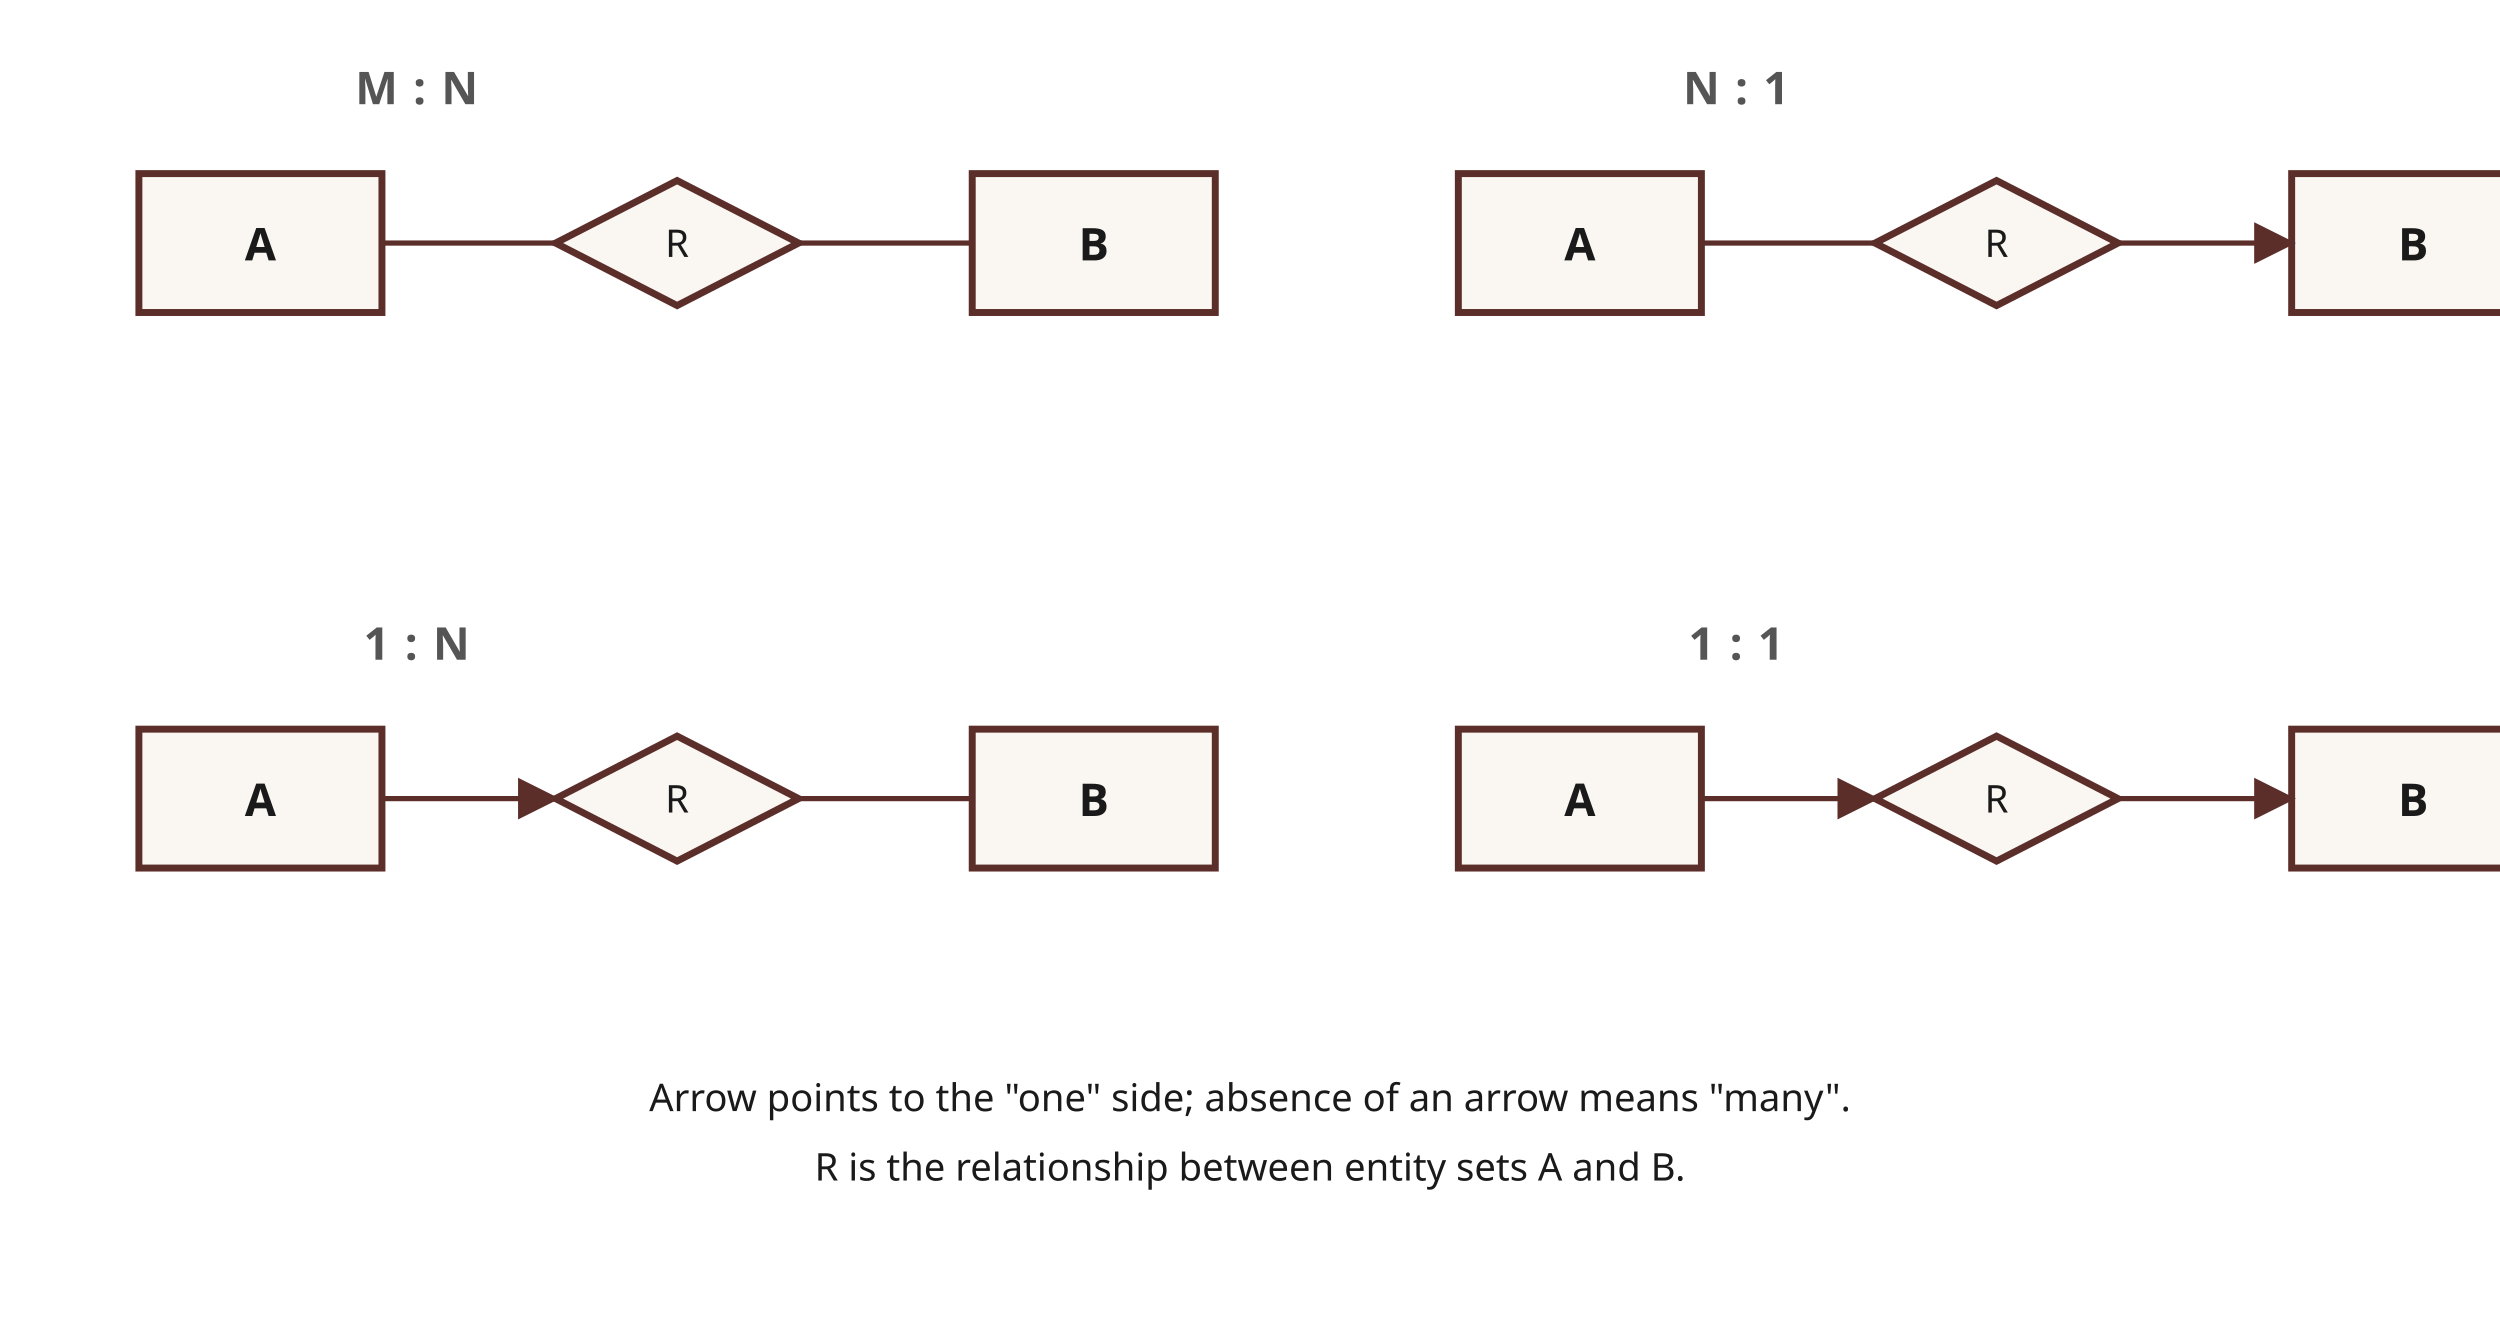
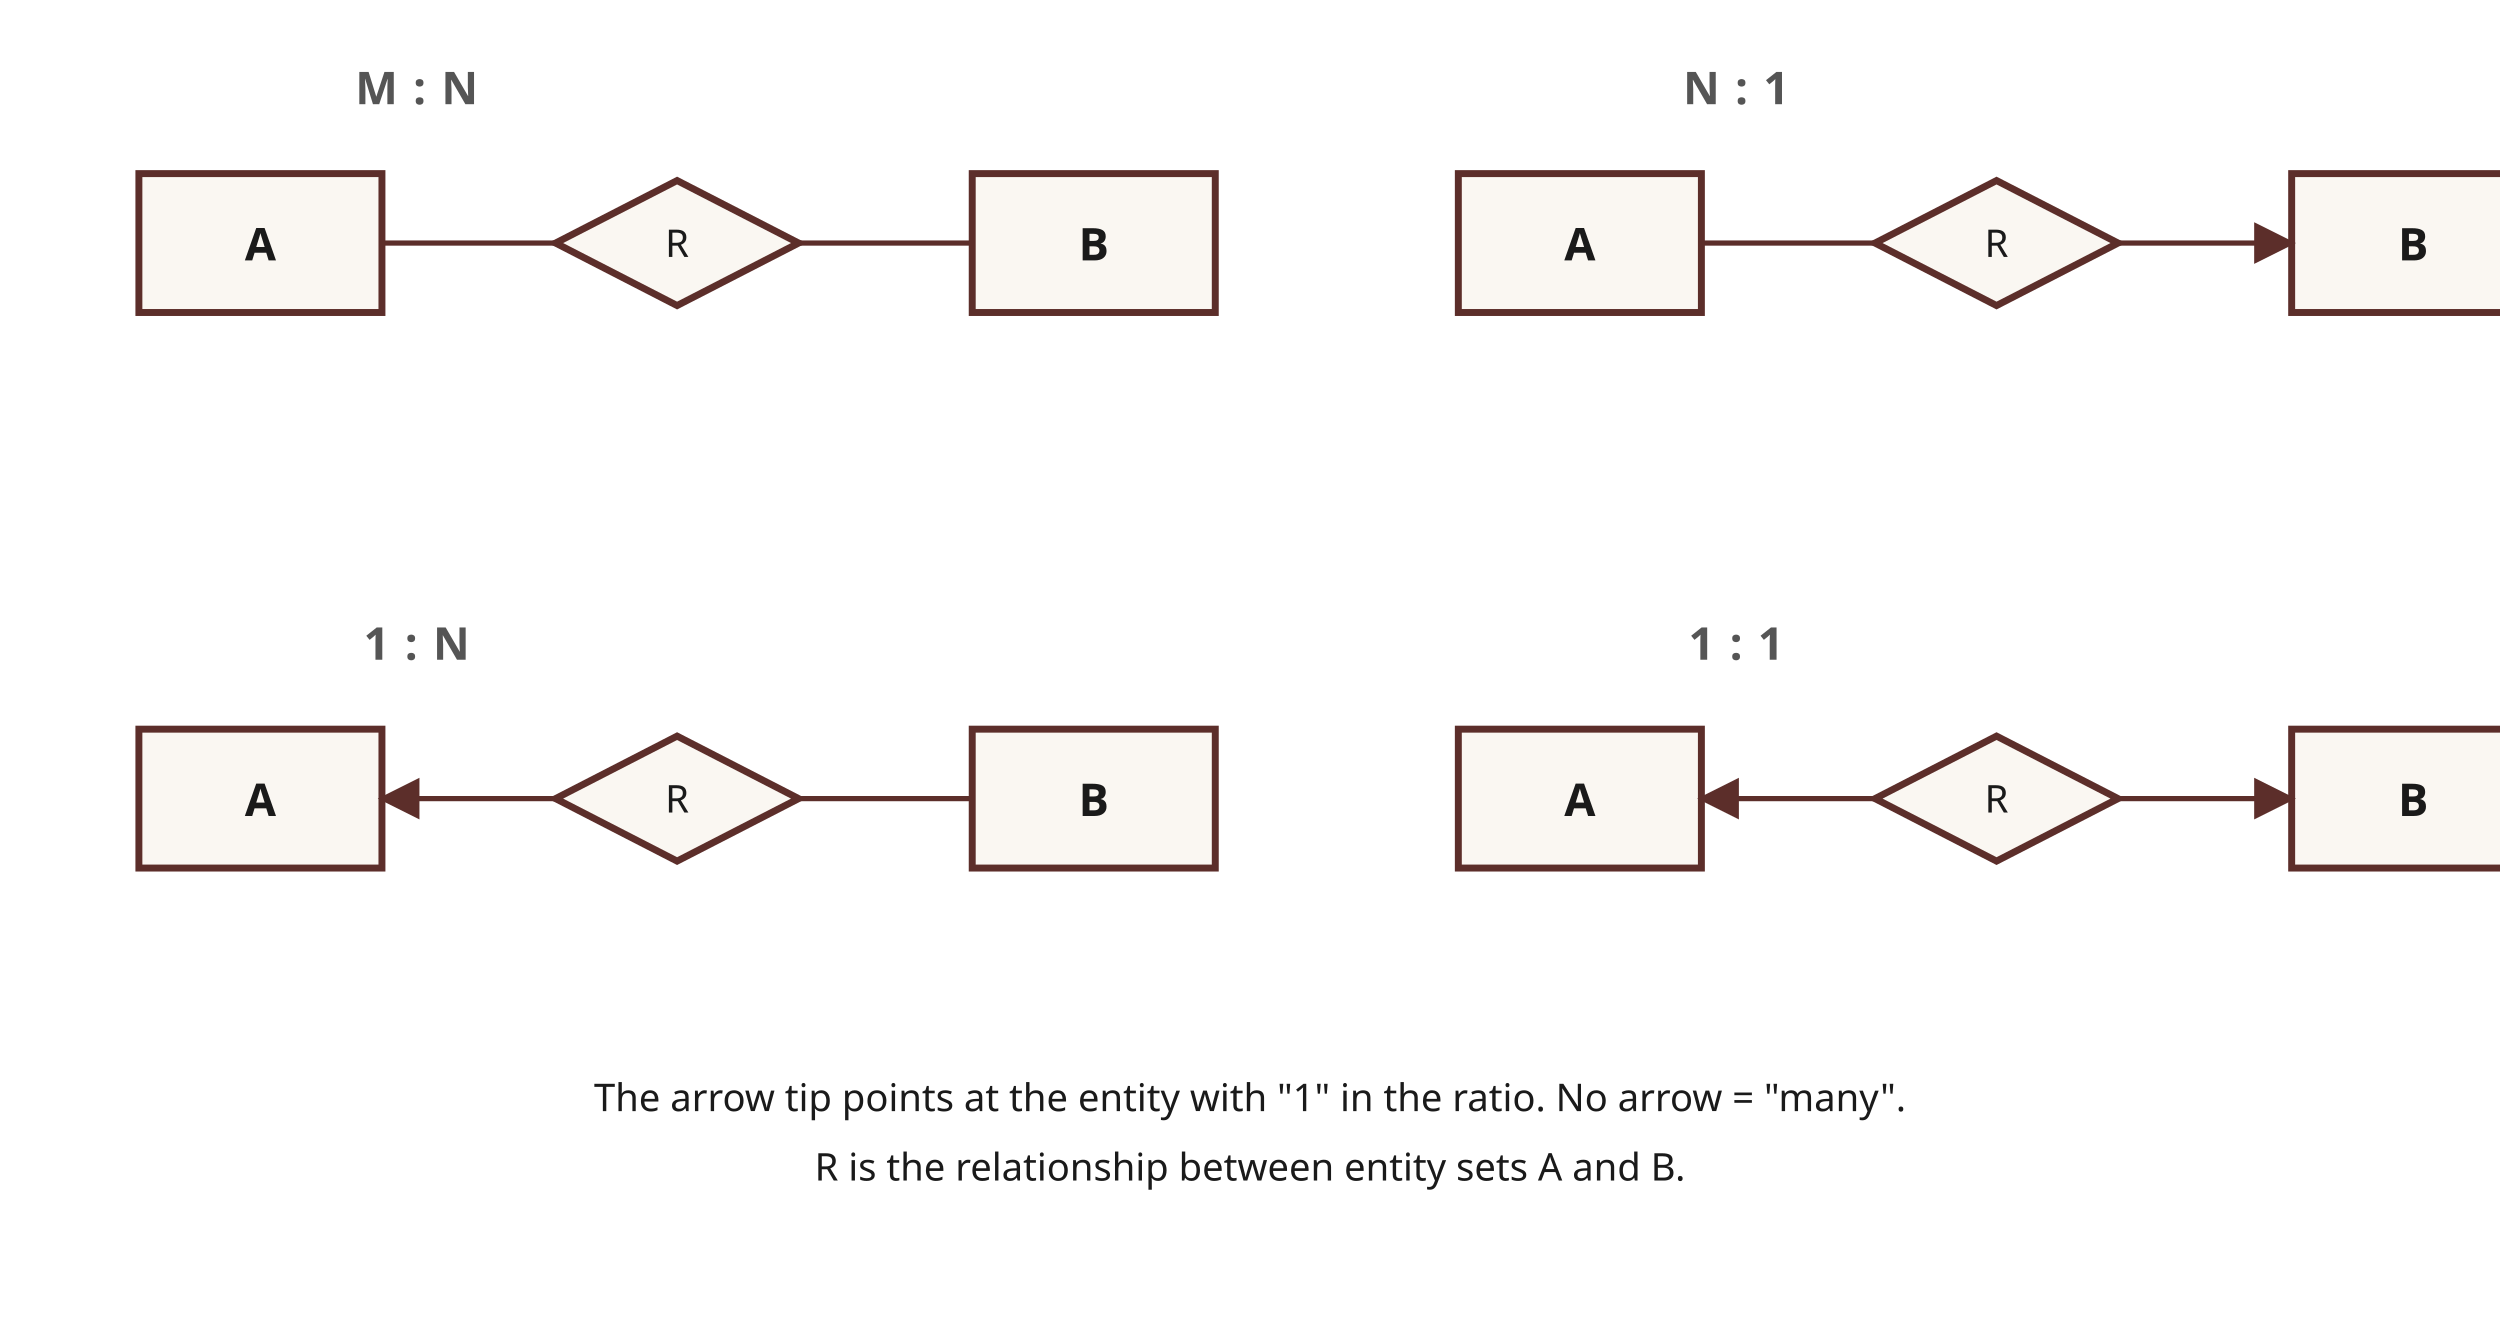
<svg xmlns="http://www.w3.org/2000/svg" viewBox="0 0 720 380" role="img" aria-label="Cardinality notation: many-to-many, many-to-one, one-to-many, one-to-one">
  <defs>
    <marker id="arrow" viewBox="0 0 10 10" refX="9" refY="5" markerWidth="8" markerHeight="8" orient="auto-start-reverse">
      <path d="M0,0 L10,5 L0,10 z" fill="#5C2E2A" />
    </marker>
    <style>
      .card-entity { fill:#FAF7F2; stroke:#5C2E2A; stroke-width:2; }
      .card-rel    { fill:#FAF7F2; stroke:#5C2E2A; stroke-width:2; }
      .card-line   { stroke:#5C2E2A; stroke-width:1.5; fill:none; }
      .card-label  { font-family:"Manrope", system-ui, sans-serif; font-size:13px; font-weight:600; fill:#1A1A1A; }
      .card-title  { font-family:"Manrope", system-ui, sans-serif; font-size:13px; fill:#555; letter-spacing:0.04em; text-transform:uppercase; font-weight:600; }
      .card-rel-text { font-family:"Manrope", system-ui, sans-serif; font-size:11px; fill:#1A1A1A; }
    </style>
  </defs>
  <text class="card-title" x="120" y="30" text-anchor="middle">M : N</text>
  <rect class="card-entity" x="40" y="50" width="70" height="40" />
  <text class="card-label" x="75" y="75" text-anchor="middle">A</text>
  <polygon class="card-rel" points="160,70 195,52 230,70 195,88" />
  <text class="card-rel-text" x="195" y="74" text-anchor="middle">R</text>
  <rect class="card-entity" x="280" y="50" width="70" height="40" />
  <text class="card-label" x="315" y="75" text-anchor="middle">B</text>
  <line class="card-line" x1="110" y1="70" x2="160" y2="70" />
  <line class="card-line" x1="230" y1="70" x2="280" y2="70" />
  <text class="card-title" x="500" y="30" text-anchor="middle">N : 1</text>
  <rect class="card-entity" x="420" y="50" width="70" height="40" />
  <text class="card-label" x="455" y="75" text-anchor="middle">A</text>
  <polygon class="card-rel" points="540,70 575,52 610,70 575,88" />
  <text class="card-rel-text" x="575" y="74" text-anchor="middle">R</text>
  <rect class="card-entity" x="660" y="50" width="70" height="40" />
  <text class="card-label" x="695" y="75" text-anchor="middle">B</text>
  <line class="card-line" x1="490" y1="70" x2="540" y2="70" />
  <line class="card-line" x1="610" y1="70" x2="660" y2="70" marker-end="url(#arrow)" />
  <text class="card-title" x="120" y="190" text-anchor="middle">1 : N</text>
  <rect class="card-entity" x="40" y="210" width="70" height="40" />
  <text class="card-label" x="75" y="235" text-anchor="middle">A</text>
  <polygon class="card-rel" points="160,230 195,212 230,230 195,248" />
  <text class="card-rel-text" x="195" y="234" text-anchor="middle">R</text>
  <rect class="card-entity" x="280" y="210" width="70" height="40" />
  <text class="card-label" x="315" y="235" text-anchor="middle">B</text>
-   <line class="card-line" x1="110" y1="230" x2="160" y2="230" marker-end="url(#arrow)" />
+   <line class="card-line" x1="160" y1="230" x2="110" y2="230" marker-end="url(#arrow)" />
  <line class="card-line" x1="230" y1="230" x2="280" y2="230" />
  <text class="card-title" x="500" y="190" text-anchor="middle">1 : 1</text>
  <rect class="card-entity" x="420" y="210" width="70" height="40" />
  <text class="card-label" x="455" y="235" text-anchor="middle">A</text>
  <polygon class="card-rel" points="540,230 575,212 610,230 575,248" />
  <text class="card-rel-text" x="575" y="234" text-anchor="middle">R</text>
  <rect class="card-entity" x="660" y="210" width="70" height="40" />
  <text class="card-label" x="695" y="235" text-anchor="middle">B</text>
-   <line class="card-line" x1="490" y1="230" x2="540" y2="230" marker-end="url(#arrow)" />
+   <line class="card-line" x1="540" y1="230" x2="490" y2="230" marker-end="url(#arrow)" />
  <line class="card-line" x1="610" y1="230" x2="660" y2="230" marker-end="url(#arrow)" />
  <text class="card-rel-text" x="360" y="320" text-anchor="middle" fill="#555">
-     Arrow points to the "one" side; absence of an arrow means "many".
+     The arrow tip points at the entity with "1" in the ratio. No arrow = "many".
  </text>
  <text class="card-rel-text" x="360" y="340" text-anchor="middle" fill="#555">
    R is the relationship between entity sets A and B.
  </text>
</svg>
